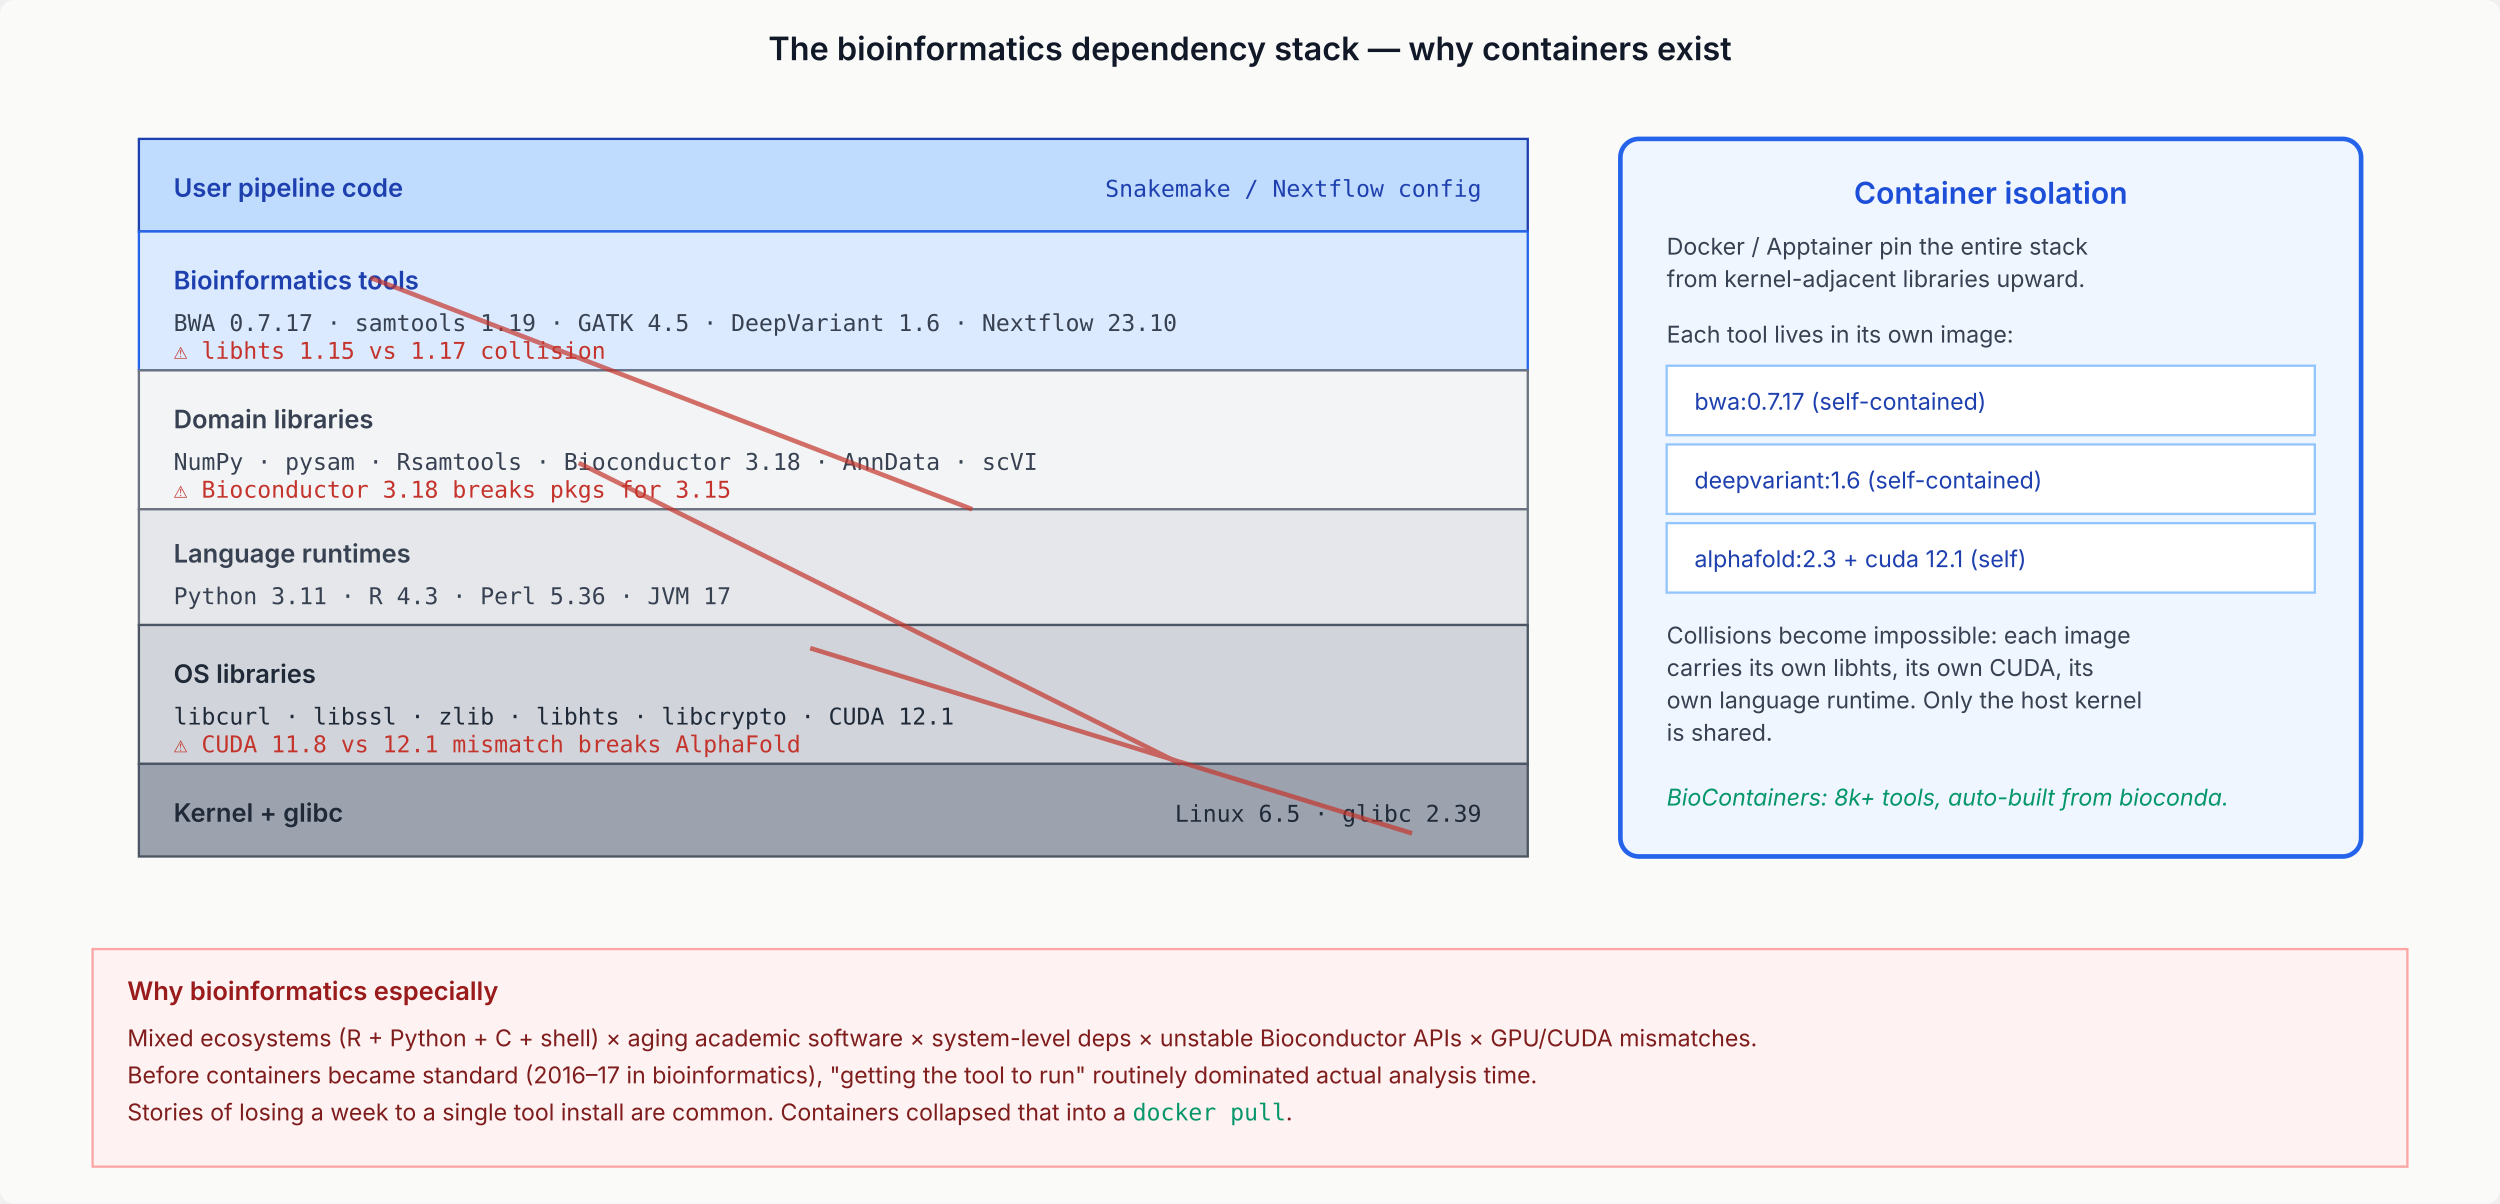
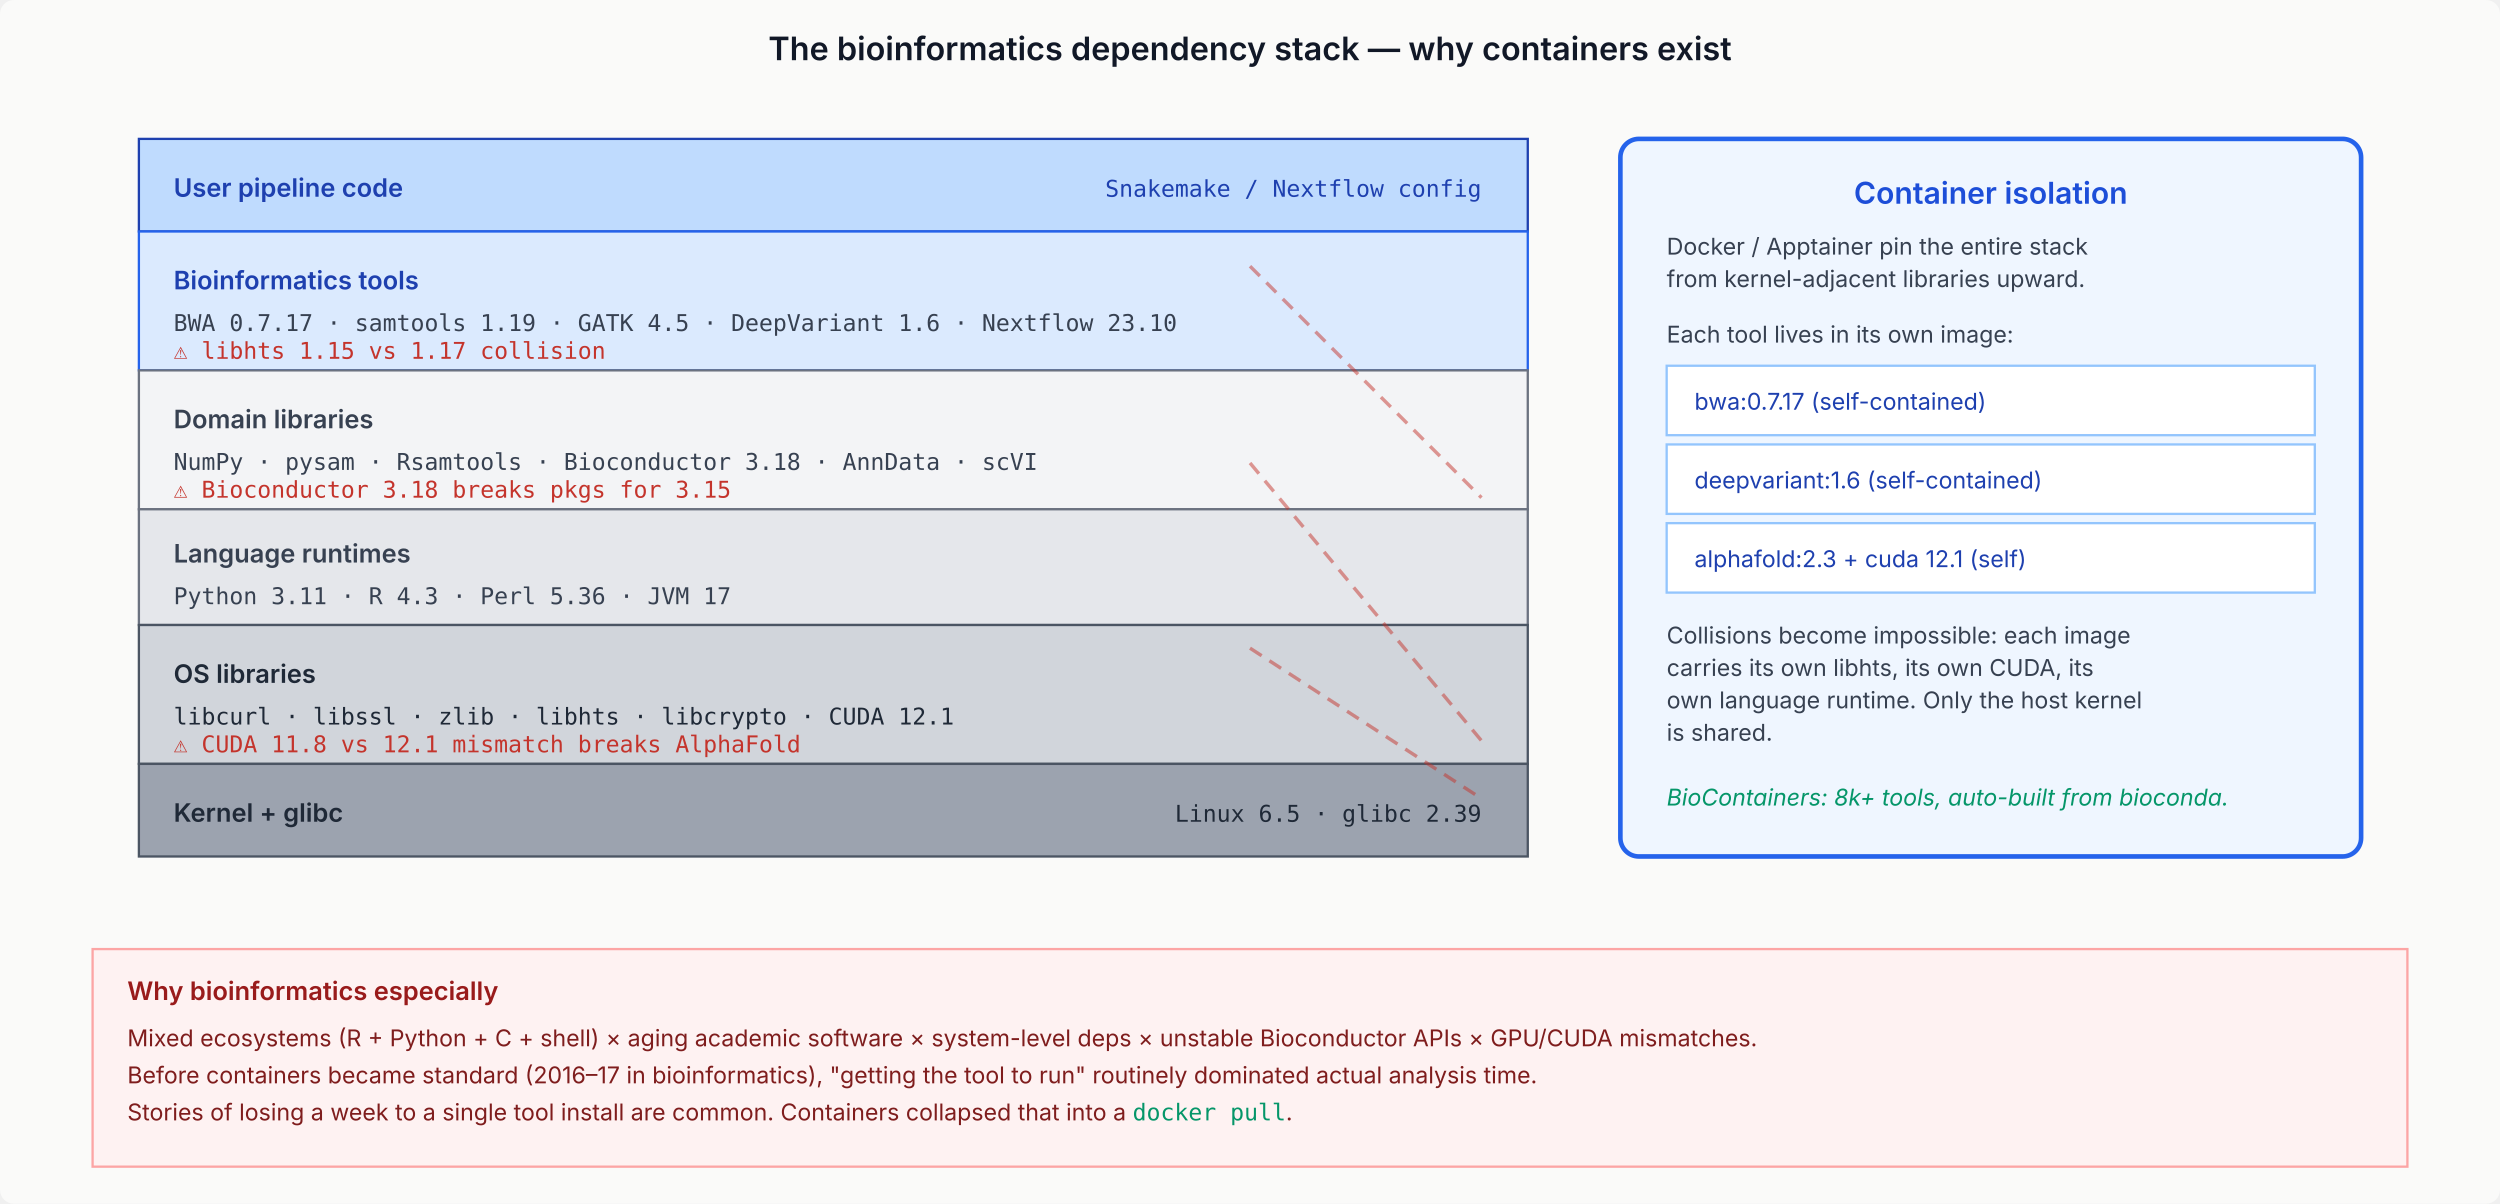
<svg xmlns="http://www.w3.org/2000/svg" viewBox="0 0 1080 520" width="1080" height="520" font-family="Inter, sans-serif">
  <defs>
    <style>
      text { font-family: Inter, sans-serif; }
      .mono { font-family: 'JetBrains Mono', monospace; font-size: 10px; }
    </style>
  </defs>
  <rect width="1080" height="520" fill="#fafaf9" rx="6" />
  <text x="540" y="26" text-anchor="middle" font-size="14" font-weight="600" fill="#111827">The bioinformatics dependency stack — why containers exist</text>
  <g>
    <rect x="60" y="60" width="600" height="40" fill="#bfdbfe" stroke="#1e40af" />
    <text x="75" y="85" font-size="11" font-weight="600" fill="#1e40af">User pipeline code</text>
    <text x="640" y="85" text-anchor="end" class="mono" fill="#1e40af">Snakemake / Nextflow config</text>
    <rect x="60" y="100" width="600" height="60" fill="#dbeafe" stroke="#2563eb" />
    <text x="75" y="125" font-size="11" font-weight="600" fill="#1e40af">Bioinformatics tools</text>
    <text x="75" y="143" class="mono" fill="#374151">BWA 0.7.17 · samtools 1.19 · GATK 4.5 · DeepVariant 1.6 · Nextflow 23.10</text>
    <text x="75" y="155" class="mono" fill="#c4342c">⚠ libhts 1.15 vs 1.17 collision</text>
    <rect x="60" y="160" width="600" height="60" fill="#f3f4f6" stroke="#6b7280" />
    <text x="75" y="185" font-size="11" font-weight="600" fill="#374151">Domain libraries</text>
    <text x="75" y="203" class="mono" fill="#374151">NumPy · pysam · Rsamtools · Bioconductor 3.18 · AnnData · scVI</text>
    <text x="75" y="215" class="mono" fill="#c4342c">⚠ Bioconductor 3.18 breaks pkgs for 3.15</text>
    <rect x="60" y="220" width="600" height="50" fill="#e5e7eb" stroke="#6b7280" />
    <text x="75" y="243" font-size="11" font-weight="600" fill="#374151">Language runtimes</text>
    <text x="75" y="261" class="mono" fill="#374151">Python 3.11 · R 4.3 · Perl 5.36 · JVM 17</text>
    <rect x="60" y="270" width="600" height="60" fill="#d1d5db" stroke="#4b5563" />
    <text x="75" y="295" font-size="11" font-weight="600" fill="#1f2937">OS libraries</text>
    <text x="75" y="313" class="mono" fill="#1f2937">libcurl · libssl · zlib · libhts · libcrypto · CUDA 12.1</text>
    <text x="75" y="325" class="mono" fill="#c4342c">⚠ CUDA 11.8 vs 12.1 mismatch breaks AlphaFold</text>
    <rect x="60" y="330" width="600" height="40" fill="#9ca3af" stroke="#4b5563" />
    <text x="75" y="355" font-size="11" font-weight="600" fill="#1f2937">Kernel + glibc</text>
    <text x="640" y="355" text-anchor="end" class="mono" fill="#1f2937">Linux 6.5 · glibc 2.39</text>
  </g>
-   <g stroke="#c4342c" stroke-width="2" opacity="0.7">
-     <line x1="160" y1="120" x2="420" y2="220" />
-     <line x1="250" y1="200" x2="510" y2="330" />
-     <line x1="350" y1="280" x2="610" y2="360" />
+   <g stroke="#c4342c" stroke-width="1.5" opacity="0.5" stroke-dasharray="6 4">
+     <line x1="540" y1="115" x2="640" y2="215" />
+     <line x1="540" y1="200" x2="640" y2="320" />
+     <line x1="540" y1="280" x2="640" y2="345" />
  </g>
  <rect x="700" y="60" width="320" height="310" fill="#eff6ff" stroke="#2563eb" stroke-width="2" rx="8" />
  <text x="860" y="88" text-anchor="middle" font-size="13" font-weight="600" fill="#1d4ed8">Container isolation</text>
  <text x="720" y="110" font-size="10" fill="#374151">Docker / Apptainer pin the entire stack</text>
  <text x="720" y="124" font-size="10" fill="#374151">from kernel-adjacent libraries upward.</text>
  <text x="720" y="148" font-size="10" fill="#374151">Each tool lives in its own image:</text>
  <g class="mono" font-size="10" fill="#1e40af">
    <rect x="720" y="158" width="280" height="30" fill="#fff" stroke="#93c5fd" />
    <text x="732" y="177">bwa:0.7.17  (self-contained)</text>
    <rect x="720" y="192" width="280" height="30" fill="#fff" stroke="#93c5fd" />
    <text x="732" y="211">deepvariant:1.6  (self-contained)</text>
    <rect x="720" y="226" width="280" height="30" fill="#fff" stroke="#93c5fd" />
    <text x="732" y="245">alphafold:2.3 + cuda 12.1  (self)</text>
  </g>
  <text x="720" y="278" font-size="10" fill="#374151">Collisions become impossible: each image</text>
  <text x="720" y="292" font-size="10" fill="#374151">carries its own libhts, its own CUDA, its</text>
  <text x="720" y="306" font-size="10" fill="#374151">own language runtime. Only the host kernel</text>
  <text x="720" y="320" font-size="10" fill="#374151">is shared.</text>
  <text x="720" y="348" font-size="10" font-style="italic" fill="#059669">BioContainers: 8k+ tools, auto-built from bioconda.</text>
  <rect x="40" y="410" width="1000" height="94" fill="#fef2f2" stroke="#fca5a5" />
  <text x="55" y="432" font-size="11" font-weight="600" fill="#991b1b">Why bioinformatics especially</text>
  <text x="55" y="452" font-size="10" fill="#7f1d1d">Mixed ecosystems (R + Python + C + shell) × aging academic software × system-level deps × unstable Bioconductor APIs × GPU/CUDA mismatches.</text>
  <text x="55" y="468" font-size="10" fill="#7f1d1d">Before containers became standard (2016–17 in bioinformatics), "getting the tool to run" routinely dominated actual analysis time.</text>
  <text x="55" y="484" font-size="10" fill="#7f1d1d">Stories of losing a week to a single tool install are common. Containers collapsed that into a <tspan class="mono" fill="#059669">docker pull</tspan>.</text>
</svg>
